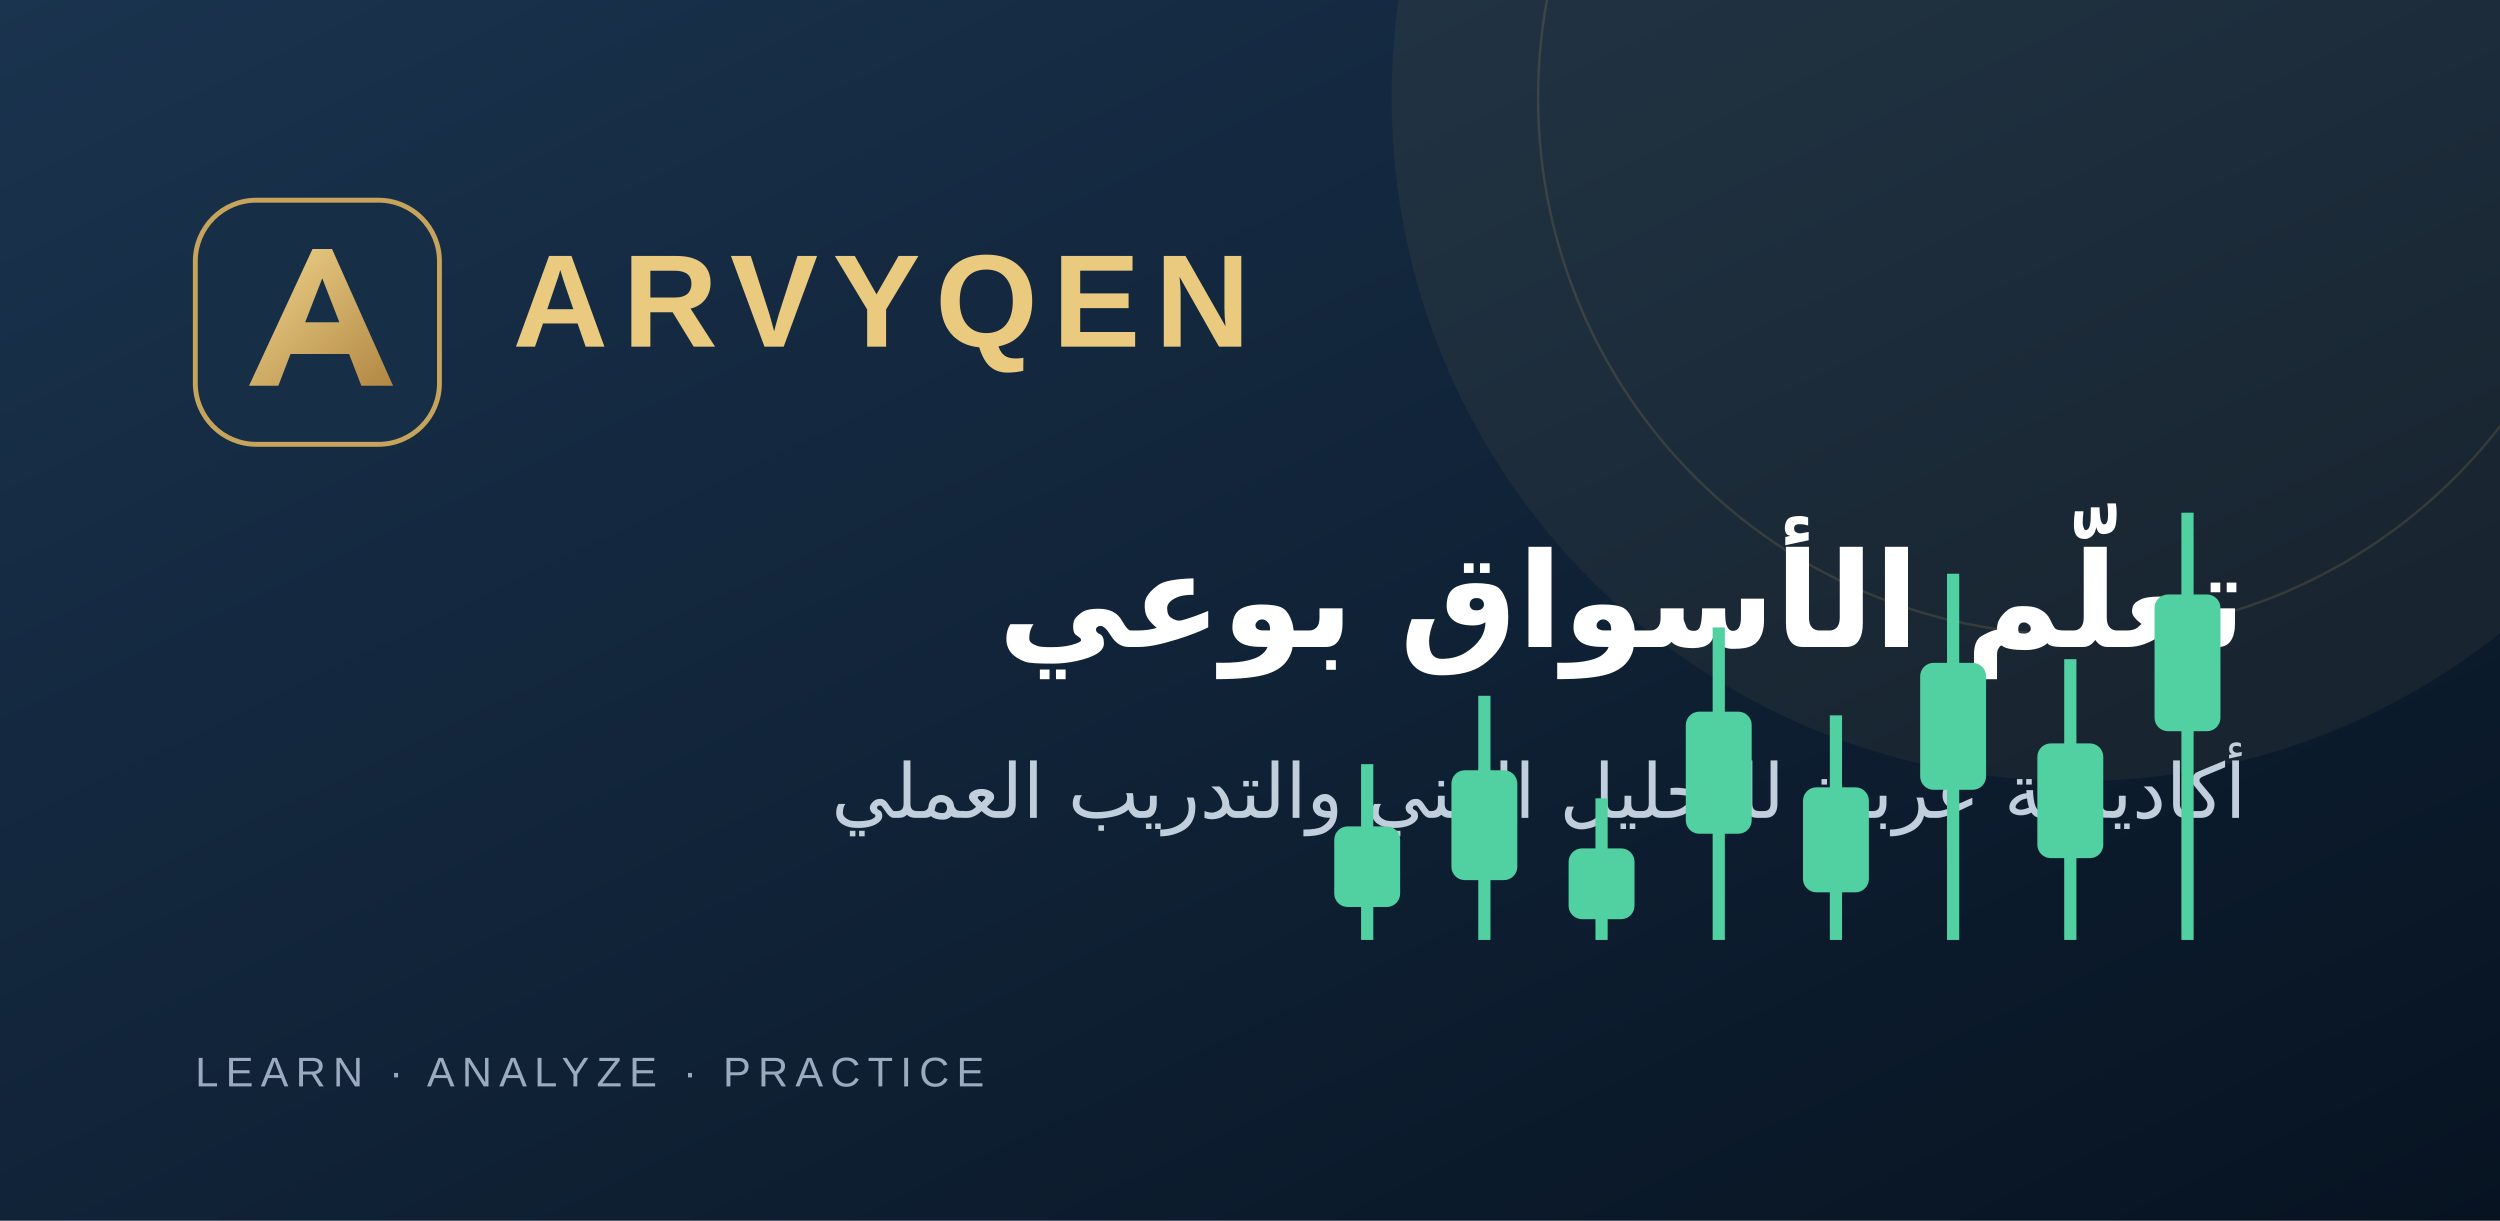
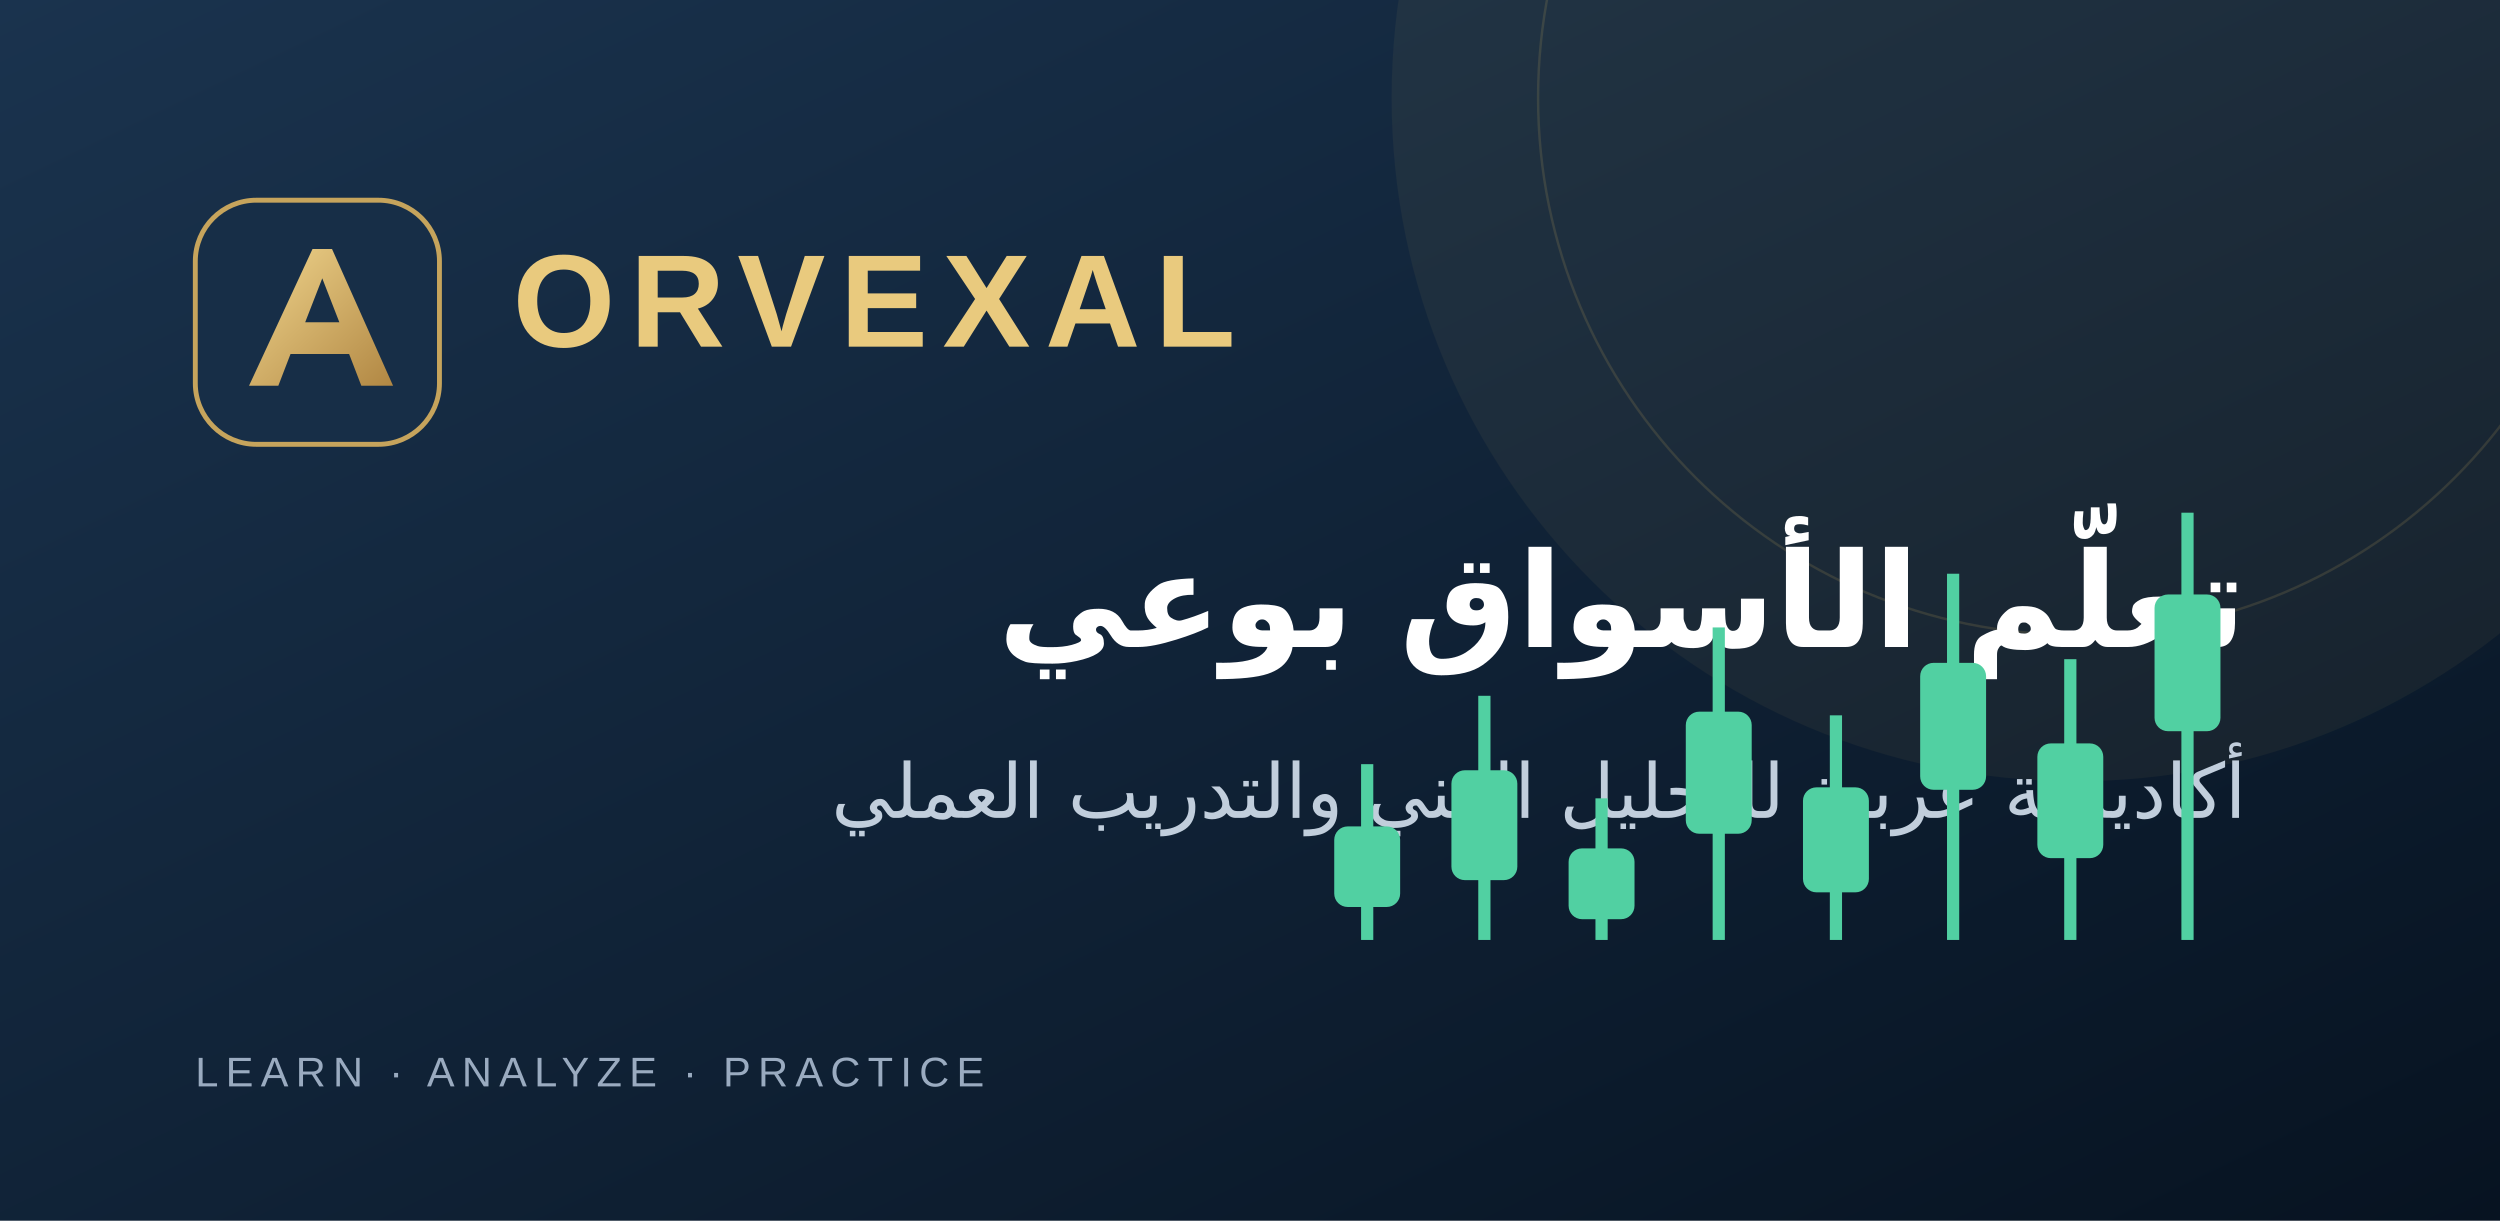
<svg xmlns="http://www.w3.org/2000/svg" width="1024" height="500" viewBox="0 0 1024 500">
  <defs>
    <linearGradient id="b" x1="0" y1="0" x2="1" y2="1">
      <stop stop-color="#1a334e" />
      <stop offset="1" stop-color="#071321" />
    </linearGradient>
    <linearGradient id="g" x1="0" y1="0" x2="1" y2="1">
      <stop stop-color="#f0d58d" />
      <stop offset="1" stop-color="#b18743" />
    </linearGradient>
  </defs>
  <rect width="1024" height="500" fill="url(#b)" />
  <circle cx="850" cy="40" r="280" fill="#d7b45e" opacity=".06" />
  <circle cx="850" cy="40" r="220" fill="none" stroke="#d7b45e" opacity=".15" />
  <g transform="translate(80 82)">
    <rect width="100" height="100" rx="25" fill="#172e47" stroke="#c6a45c" stroke-width="2" />
    <path d="M22 76 48 20h8l25 56H68l-5-13H39l-5 13zm23-26h14l-7-18z" fill="url(#g)" />
  </g>
-   <text x="210" y="142" fill="#e9ca7e" font-size="54" font-family="Arial" font-weight="bold" letter-spacing="6">ARVYQEN</text>
+   <text x="210" y="142" fill="#e9ca7e" font-size="54" font-family="Arial" font-weight="bold" letter-spacing="6">ORVEXAL</text>
  <text x="920" y="265" fill="#fff" font-size="54" font-family="Arial" font-weight="bold" text-anchor="end">تعلّم الأسواق بوعي</text>
  <text x="920" y="335" fill="#c1cedc" font-size="31" font-family="Arial" text-anchor="end">أكاديمية عربية للتحليل الفني والتدريب العملي</text>
  <g transform="translate(560 385)" stroke="#51d0a2" stroke-width="5">
    <path d="M0 0V-72M48 0V-100M96 0V-58M144 0V-128M192 0V-92M240 0V-150M288 0V-115M336 0V-175" />
    <g fill="#51d0a2">
      <rect x="-11" y="-44" width="22" height="28" rx="3" />
      <rect x="37" y="-67" width="22" height="40" rx="3" />
      <rect x="85" y="-35" width="22" height="24" rx="3" />
      <rect x="133" y="-91" width="22" height="45" rx="3" />
      <rect x="181" y="-60" width="22" height="38" rx="3" />
      <rect x="229" y="-111" width="22" height="47" rx="3" />
      <rect x="277" y="-78" width="22" height="42" rx="3" />
      <rect x="325" y="-139" width="22" height="51" rx="3" />
    </g>
  </g>
  <text x="80" y="445" fill="#9aabc0" font-size="17" font-family="Arial" letter-spacing="3">LEARN · ANALYZE · PRACTICE</text>
</svg>
